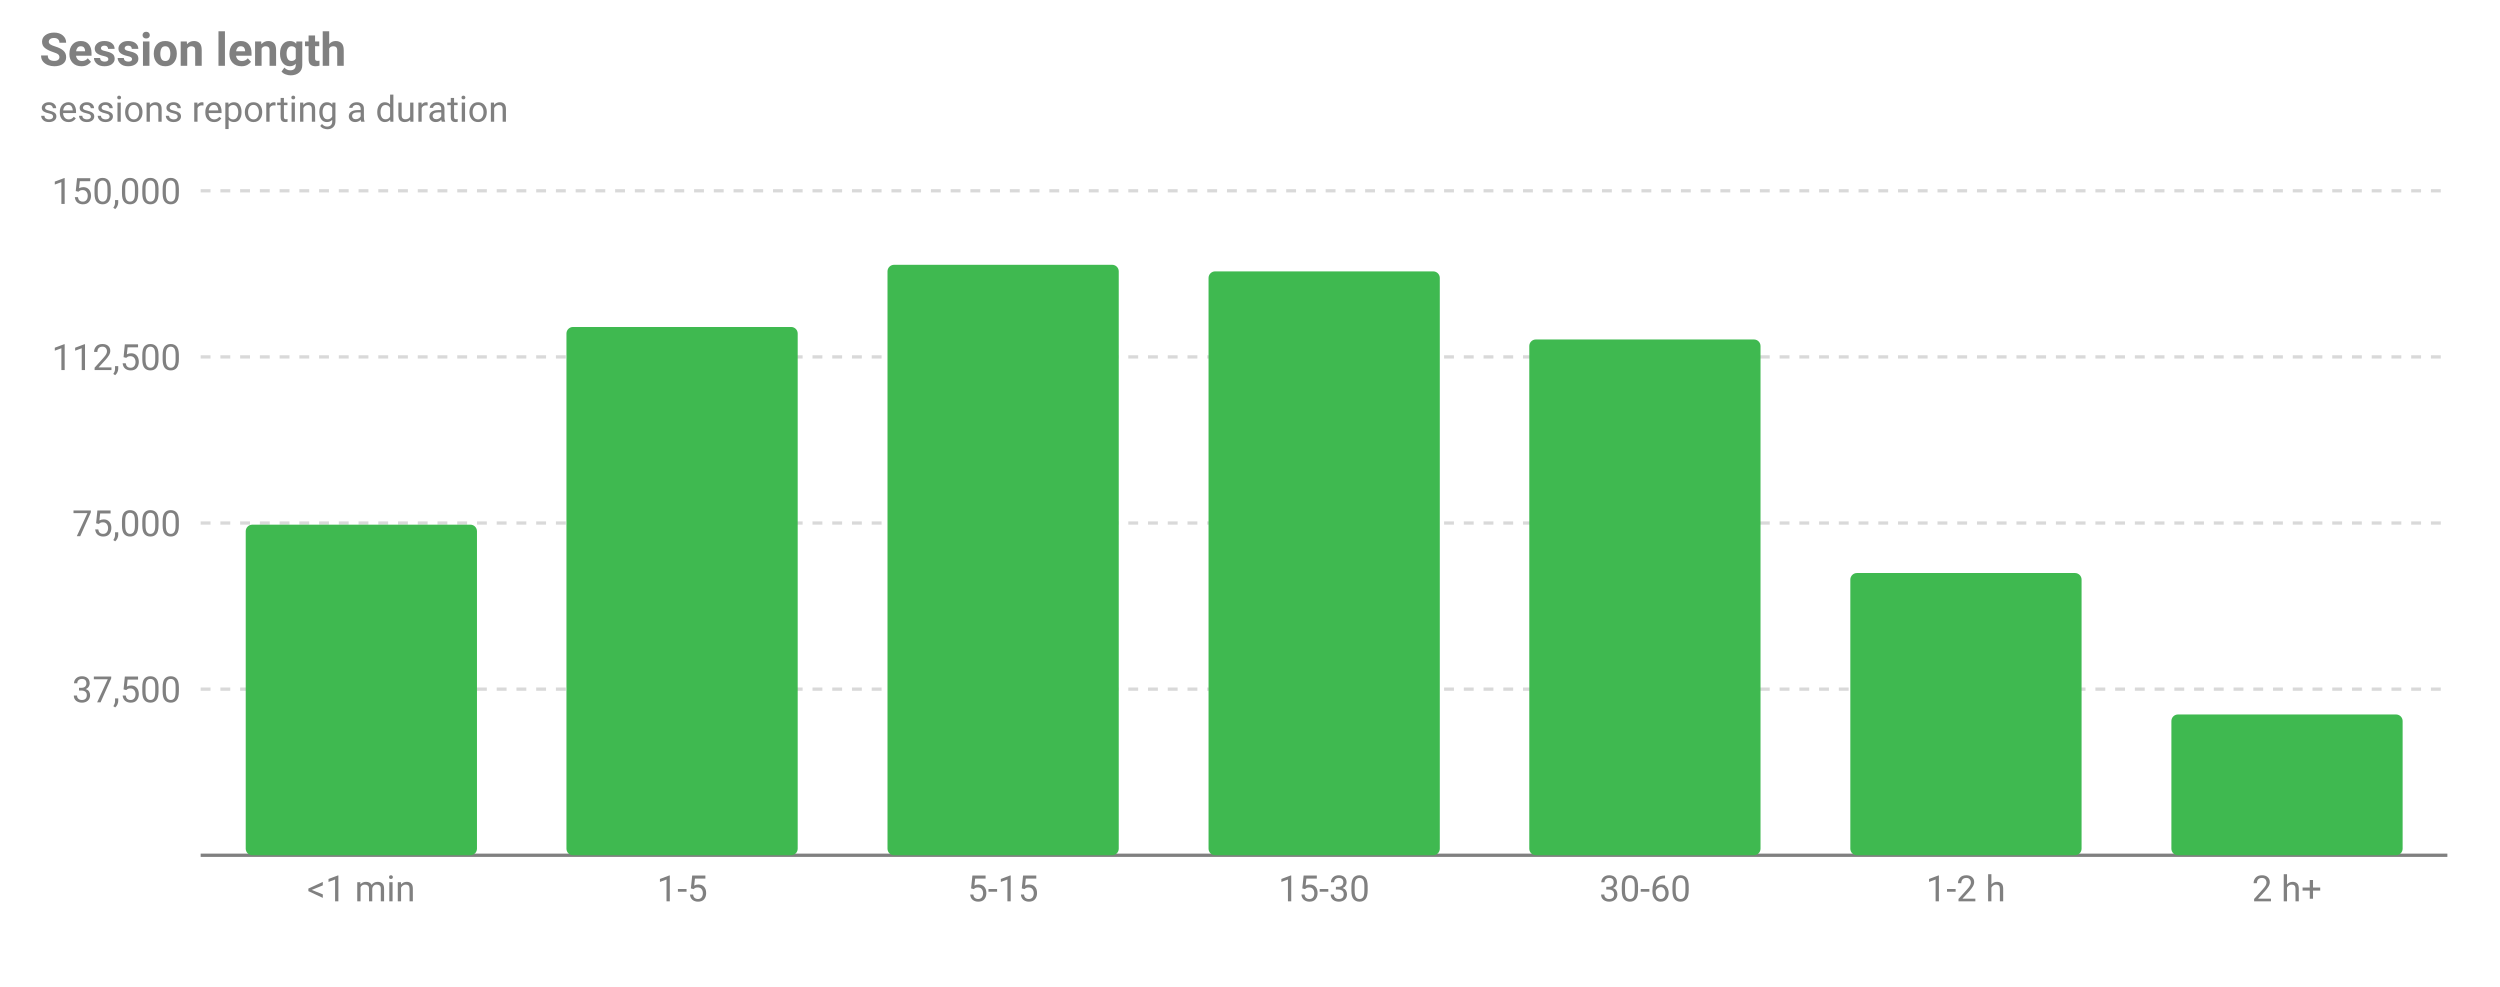
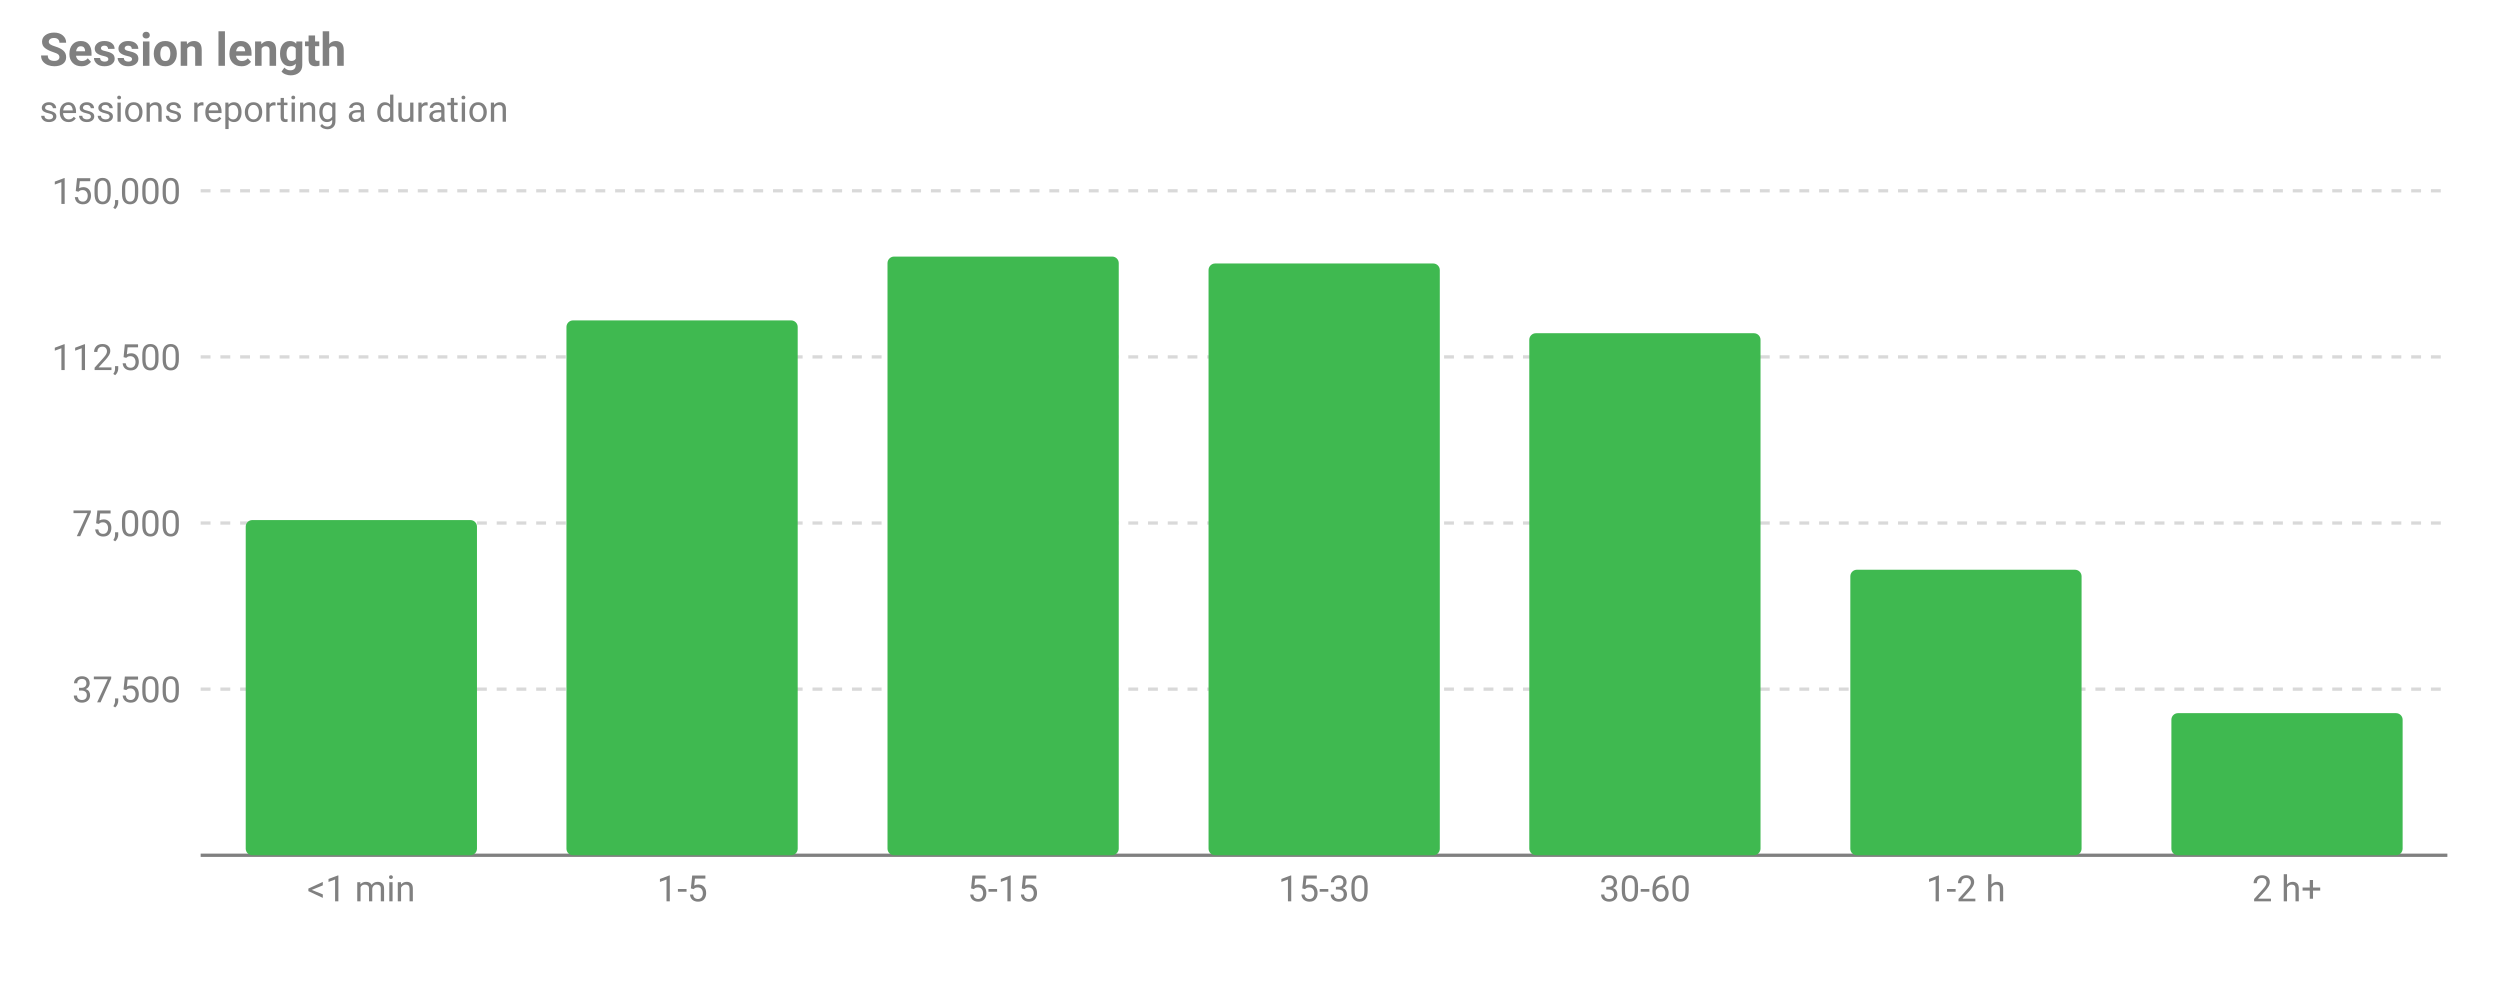
<svg xmlns="http://www.w3.org/2000/svg" width="760" height="300" viewBox="0 0 760 300" role="img" aria-label="Session length">
  <style>
  text{font-family:-apple-system,BlinkMacSystemFont,'Segoe UI',Roboto,Helvetica,Arial,sans-serif}
  .grid{stroke:#808080;stroke-opacity:.3;stroke-width:1}
  .axis{stroke:#808080;stroke-width:1}
  .lbl{fill:#808080;font-size:12px}
  .val{fill:#808080;font-size:12px;font-weight:600}
  .title{fill:#808080;font-size:14px;font-weight:700}
  .sub{fill:#808080;font-size:11px}
  .gap{fill:#808080;opacity:.12}
  .gaplbl{fill:#808080;font-size:10px;opacity:.85}
  .ico{fill:#808080}
  .t1{fill:#e3b341}
  .t2{fill:#d29922}
  .t3{fill:#b7860b}
  .t4{fill:#946f0f}
</style>
  <text x="12" y="20" class="title">Session length</text>
  <text x="12" y="37" class="sub">sessions reporting a duration</text>
  <line x1="61" y1="260" x2="744" y2="260" class="axis" />
  <line x1="61" y1="209.5" x2="744" y2="209.5" class="grid" stroke-dasharray="3 3" />
  <text x="55" y="213.5" class="sub" text-anchor="end">37,500</text>
  <line x1="61" y1="159.0" x2="744" y2="159.0" class="grid" stroke-dasharray="3 3" />
  <text x="55" y="163.0" class="sub" text-anchor="end">75,000</text>
  <line x1="61" y1="108.5" x2="744" y2="108.5" class="grid" stroke-dasharray="3 3" />
  <text x="55" y="112.5" class="sub" text-anchor="end">112,500</text>
  <line x1="61" y1="58.0" x2="744" y2="58.0" class="grid" stroke-dasharray="3 3" />
  <text x="55" y="62.0" class="sub" text-anchor="end">150,000</text>
-   <rect x="74.7" y="159.5" width="70.3" height="100.5" rx="2" fill="#3fb950" data-tip="&lt;1 min: 11% (74,603)" />
+   <rect x="74.7" y="158.1" width="70.3" height="101.9" rx="2" fill="#3fb950" data-tip="&lt;1 min: 11% (75,633)" />
  <text x="109.8" y="274" class="sub" text-anchor="middle">&lt;1 min</text>
-   <rect x="172.2" y="99.4" width="70.3" height="160.6" rx="2" fill="#3fb950" data-tip="1-5: 18% (119,285)" />
+   <rect x="172.2" y="97.4" width="70.3" height="162.6" rx="2" fill="#3fb950" data-tip="1-5: 18% (120,760)" />
  <text x="207.4" y="274" class="sub" text-anchor="middle">1-5</text>
-   <rect x="269.8" y="80.5" width="70.3" height="179.5" rx="2" fill="#3fb950" data-tip="5-15: 20% (133,311)" />
+   <rect x="269.8" y="78.0" width="70.3" height="182.0" rx="2" fill="#3fb950" data-tip="5-15: 20% (135,119)" />
  <text x="304.9" y="274" class="sub" text-anchor="middle">5-15</text>
-   <rect x="367.4" y="82.5" width="70.3" height="177.5" rx="2" fill="#3fb950" data-tip="15-30: 20% (131,844)" />
+   <rect x="367.4" y="80.1" width="70.3" height="179.9" rx="2" fill="#3fb950" data-tip="15-30: 20% (133,556)" />
  <text x="402.5" y="274" class="sub" text-anchor="middle">15-30</text>
-   <rect x="464.9" y="103.2" width="70.3" height="156.8" rx="2" fill="#3fb950" data-tip="30-60: 17% (116,452)" />
+   <rect x="464.9" y="101.3" width="70.3" height="158.7" rx="2" fill="#3fb950" data-tip="30-60: 17% (117,883)" />
  <text x="500.1" y="274" class="sub" text-anchor="middle">30-60</text>
-   <rect x="562.5" y="174.2" width="70.3" height="85.8" rx="2" fill="#3fb950" data-tip="1-2 h: 9% (63,691)" />
+   <rect x="562.5" y="173.2" width="70.3" height="86.8" rx="2" fill="#3fb950" data-tip="1-2 h: 9% (64,448)" />
  <text x="597.6" y="274" class="sub" text-anchor="middle">1-2 h</text>
-   <rect x="660.1" y="217.2" width="70.3" height="42.8" rx="2" fill="#3fb950" data-tip="2 h+: 5% (31,756)" />
+   <rect x="660.1" y="216.8" width="70.3" height="43.2" rx="2" fill="#3fb950" data-tip="2 h+: 5% (32,115)" />
  <text x="695.2" y="274" class="sub" text-anchor="middle">2 h+</text>
</svg>
